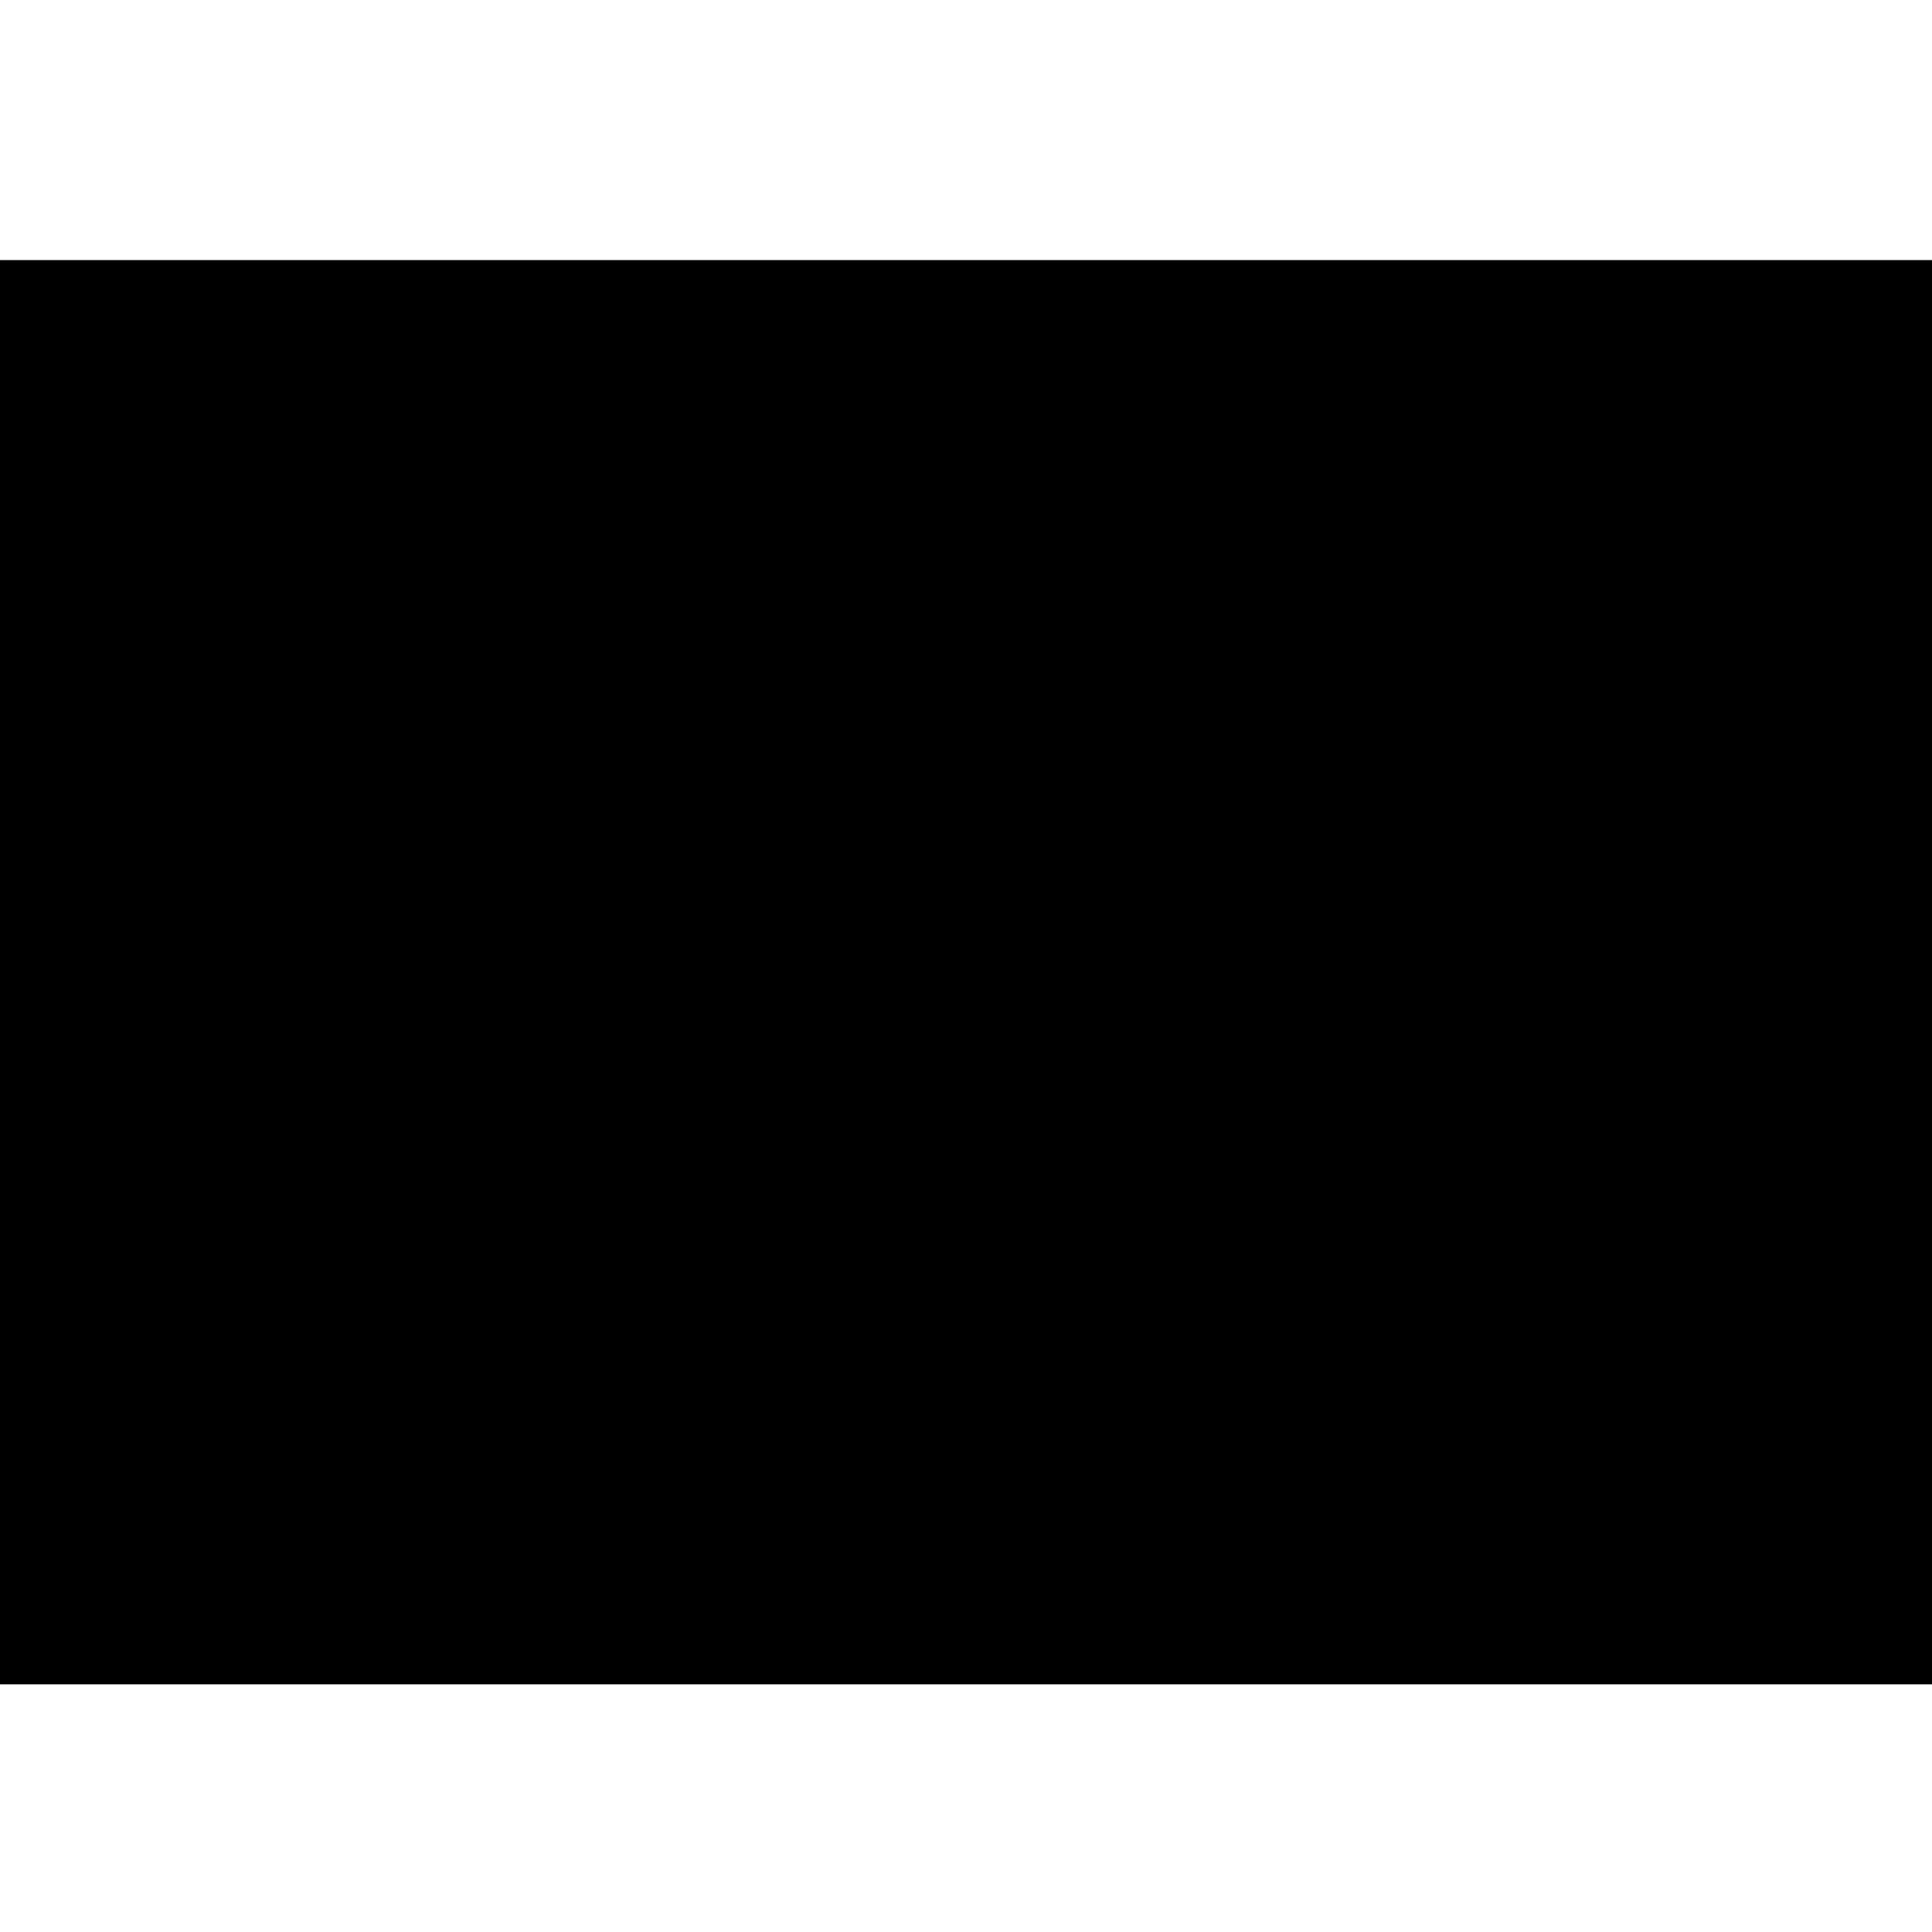
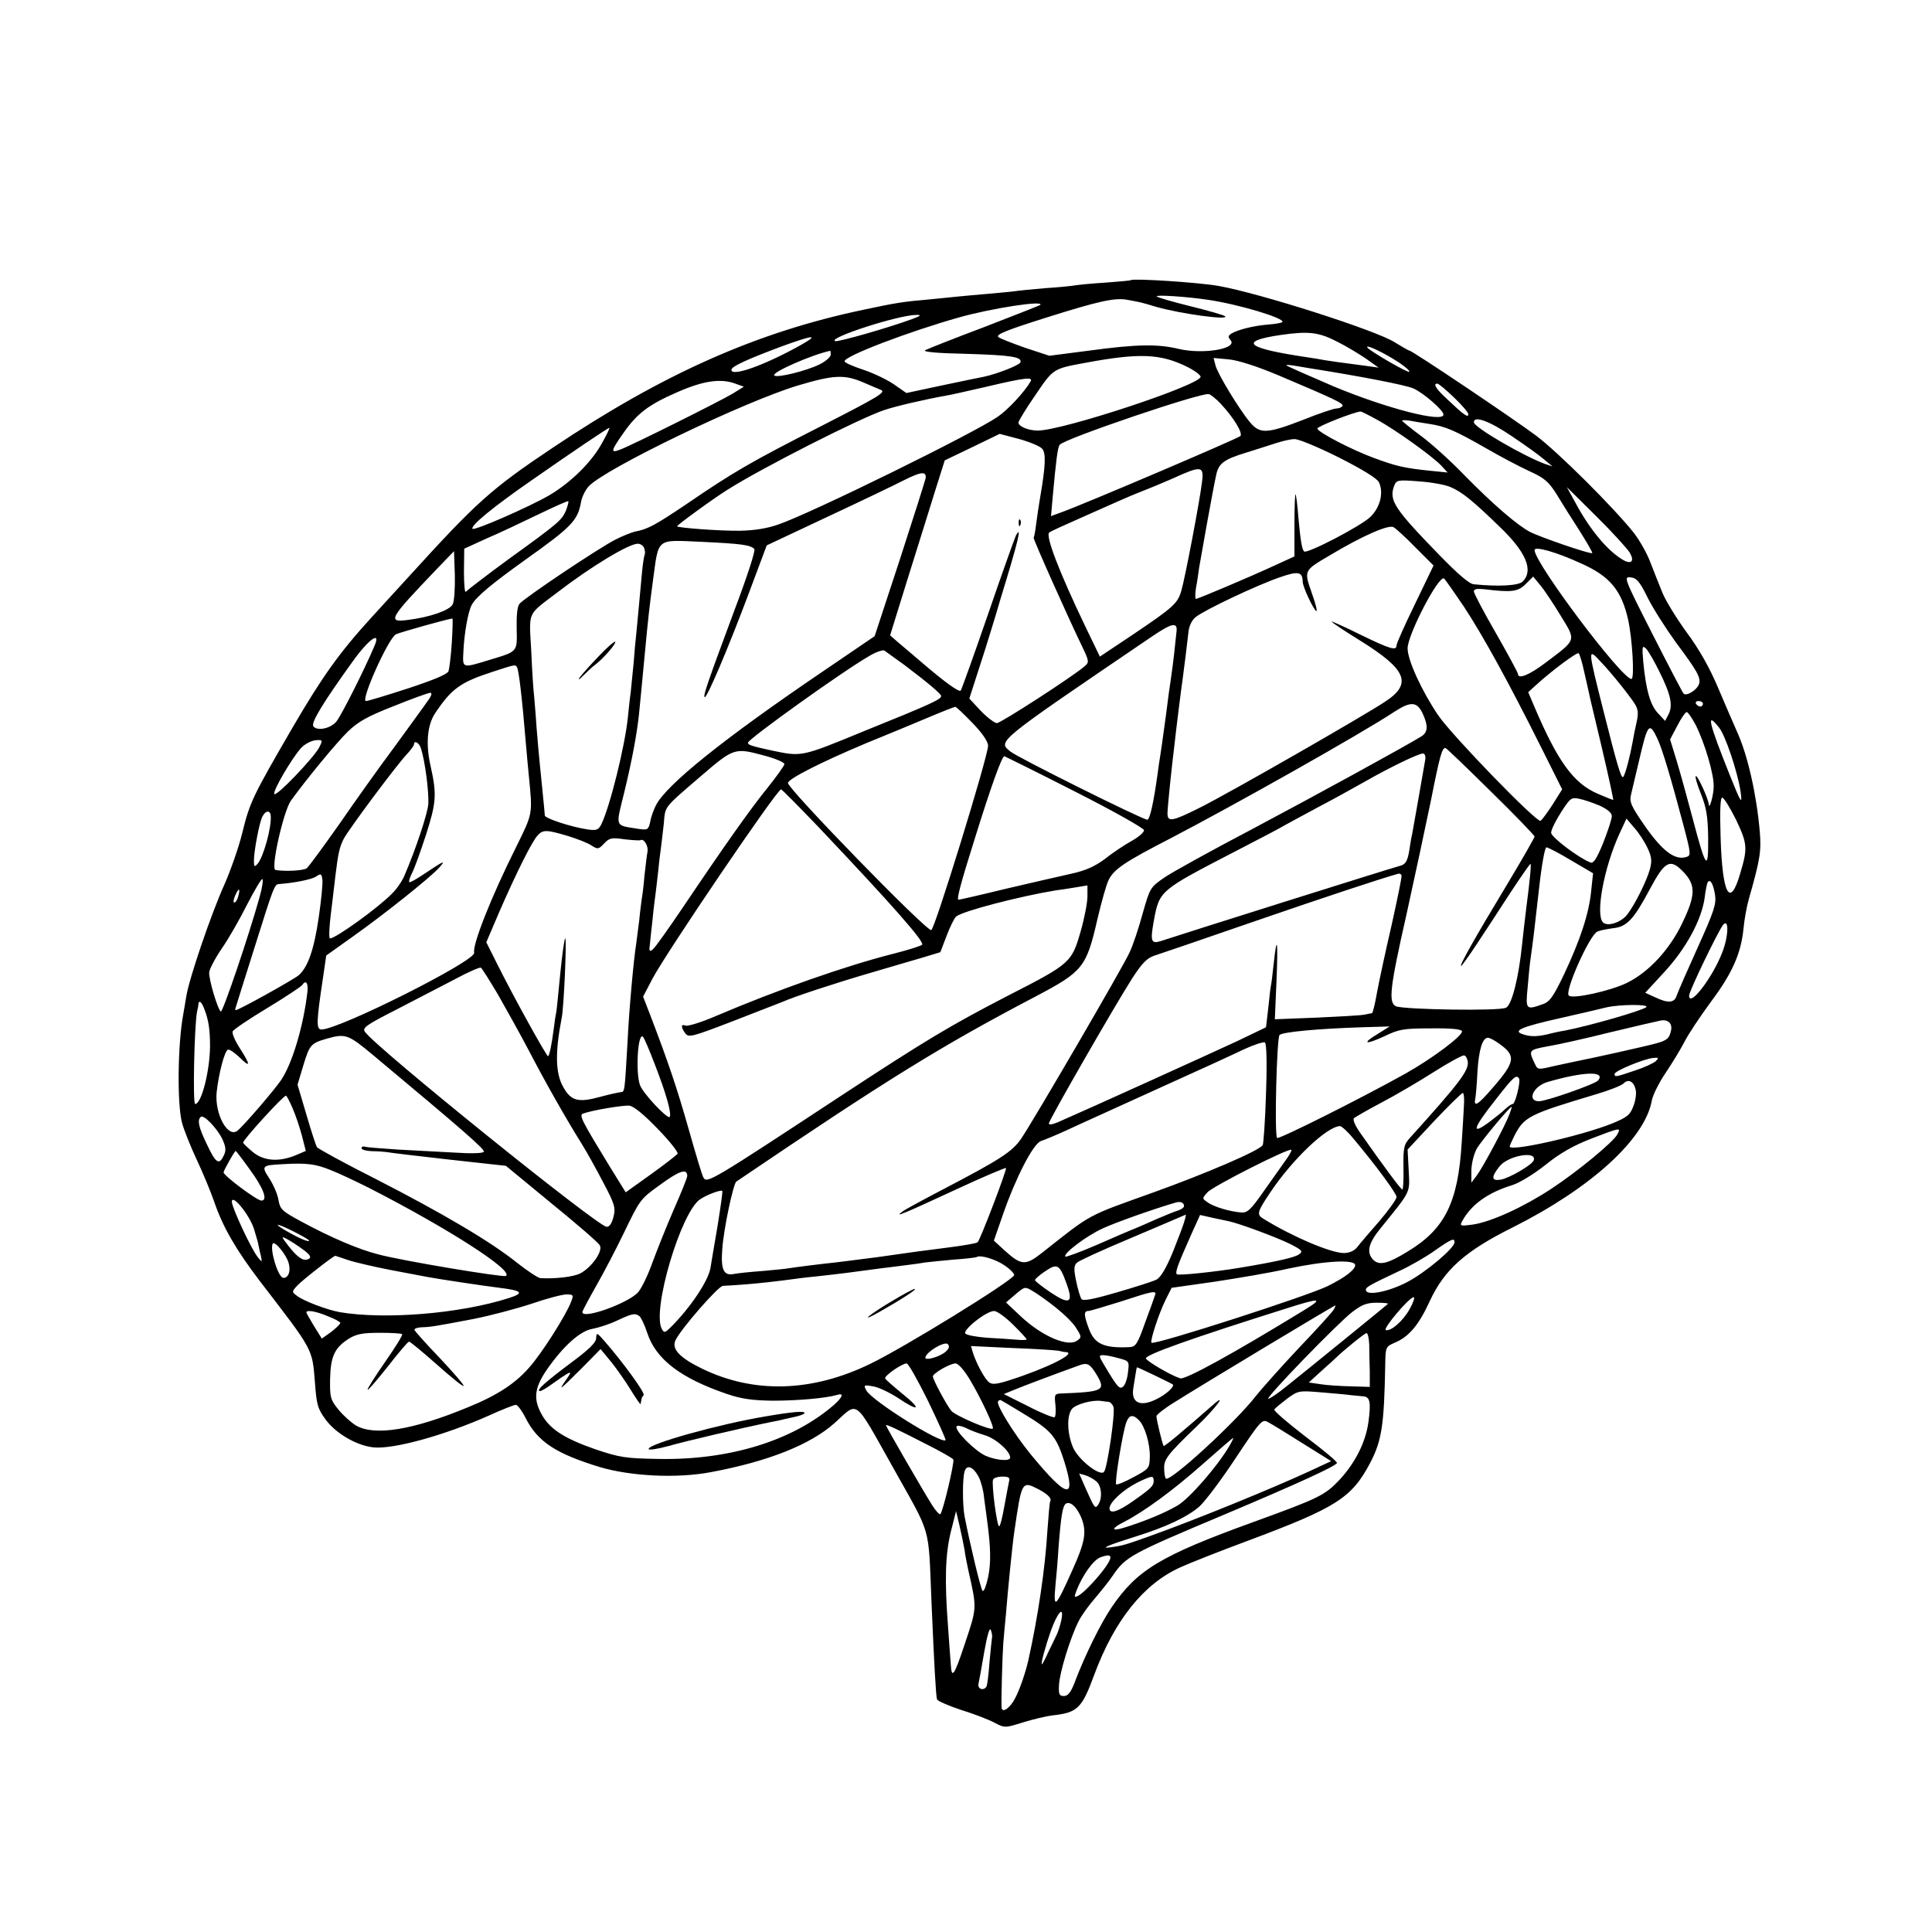
- <svg xmlns="http://www.w3.org/2000/svg" version="1.0" width="156pt" height="156pt" viewBox="0 0 156 156" preserveAspectRatio="xMidYMid meet">
-   <g transform="translate(0,156) scale(0.1,-0.1)" fill="#000000" stroke="none">
-     <path d="M0 775 l0 -575 780 0 780 0 0 575 0 575 -780 0 -780 0 0 -575z" />
+ <svg xmlns="http://www.w3.org/2000/svg" version="1.0" width="700pt" height="700pt" viewBox="0 0 700 700" preserveAspectRatio="xMidYMid meet">
+   <g transform="translate(0,700) scale(0.1,-0.1)" fill="#000000" stroke="none">
+     <path d="M4097 5985 c-1 -2 -42 -5 -92 -9 -49 -3 -99 -8 -110 -10 -11 -2 -59 -7 -107 -10 -48 -4 -98 -9 -110 -11 -13 -2 -59 -6 -103 -10 -44 -4 -93 -8 -110 -10 -16 -2 -61 -6 -100 -10 -93 -8 -123 -13 -235 -37 -388 -81 -729 -233 -1130 -502 -221 -148 -273 -195 -515 -461 -49 -54 -112 -122 -138 -151 -117 -128 -179 -215 -287 -400 -145 -250 -155 -270 -183 -385 -13 -52 -42 -134 -64 -184 -48 -106 -128 -341 -138 -405 -4 -25 -9 -54 -11 -65 -20 -105 -23 -327 -4 -395 7 -25 30 -83 52 -130 22 -47 51 -116 64 -154 32 -93 79 -174 165 -287 196 -255 190 -244 200 -367 6 -83 10 -96 40 -137 37 -49 110 -92 171 -99 71 -8 255 42 419 115 48 22 92 39 98 39 6 0 22 -21 35 -47 44 -87 110 -130 271 -179 113 -33 278 -41 400 -18 209 39 362 100 450 179 86 78 68 92 210 -161 142 -254 128 -204 140 -489 10 -234 16 -339 20 -352 2 -6 41 -23 86 -38 46 -14 100 -35 121 -46 38 -20 39 -20 103 0 35 11 85 23 110 26 89 10 105 25 150 148 73 196 178 328 311 388 35 16 144 59 241 95 324 121 380 156 447 283 43 82 51 138 55 359 1 61 2 63 34 77 51 21 87 63 127 150 53 115 128 182 303 269 282 142 477 319 502 459 4 21 27 66 50 100 23 34 54 85 68 112 14 28 57 92 95 144 79 105 110 177 119 266 3 33 12 83 20 110 40 140 45 171 39 242 -12 137 -44 277 -82 361 -13 29 -44 101 -69 160 -31 73 -68 139 -114 201 -37 51 -77 116 -88 144 -12 29 -31 78 -44 111 -12 32 -39 79 -59 105 -73 92 -276 294 -355 353 -83 62 -449 308 -459 308 -3 0 -27 14 -53 30 -67 43 -490 178 -638 204 -74 13 -308 28 -318 21z m278 -71 c112 -16 284 -68 271 -81 -3 -3 -26 -7 -52 -9 -52 -4 -111 -19 -133 -33 -12 -8 -12 -12 -2 -24 25 -31 -101 -52 -189 -31 -76 18 -151 17 -321 -6 l-147 -19 -88 29 c-48 17 -92 34 -97 39 -9 9 30 25 173 70 187 59 248 73 293 65 53 -10 43 -7 107 -26 88 -25 263 -49 249 -34 -4 4 -59 20 -124 36 -65 16 -120 32 -124 36 -6 7 111 -1 184 -12z m-606 -19 c-3 -2 -94 -38 -203 -80 -109 -41 -205 -79 -214 -84 -10 -6 47 -11 149 -13 163 -5 203 -11 196 -31 -3 -10 -85 -42 -132 -52 -11 -2 -79 -16 -150 -31 l-131 -28 -46 32 c-25 17 -75 41 -112 53 -36 12 -66 25 -66 30 0 19 231 107 415 159 117 33 311 63 294 45z m-464 -51 c-84 -31 -269 -84 -279 -80 -30 11 230 95 294 95 20 0 17 -3 -15 -15z m1542 -83 c32 -16 78 -44 103 -61 l45 -32 -50 7 c-100 13 -120 16 -145 20 -14 3 -41 7 -60 10 -224 33 -256 58 -102 81 103 15 140 11 209 -25z m-1947 -12 c-133 -74 -250 -115 -250 -89 0 12 54 37 185 86 113 41 136 43 65 3z m2168 -62 c24 -16 41 -31 38 -34 -5 -5 -143 75 -152 88 -8 14 64 -21 114 -54z m-2058 28 c0 -8 -18 -24 -40 -35 -48 -24 -158 -51 -165 -40 -7 12 137 75 203 89 1 1 2 -6 2 -14z m1293 -45 c26 -13 47 -29 47 -35 0 -30 -500 -195 -590 -195 -34 0 -70 15 -70 29 0 5 27 50 61 99 65 96 64 96 179 117 198 37 275 34 373 -15z m327 -29 c203 -86 240 -103 234 -112 -3 -5 -13 -9 -22 -9 -9 0 -63 -18 -120 -41 -132 -51 -157 -52 -193 -9 -40 48 -117 175 -125 206 l-7 27 54 -5 c34 -3 100 -24 179 -57z m120 24 c183 -29 342 -60 370 -72 34 -14 110 -79 110 -95 0 -31 -206 22 -398 102 -91 39 -168 73 -171 76 -3 3 10 2 29 -1 19 -3 46 -8 60 -10z m-1621 -51 c20 -9 47 -20 61 -26 22 -8 2 -21 -215 -132 -255 -130 -316 -165 -490 -284 -110 -74 -139 -90 -184 -98 -13 -3 -46 -16 -73 -30 -62 -32 -328 -210 -346 -232 -8 -10 -11 -43 -10 -90 2 -84 4 -82 -92 -111 -108 -33 -104 -34 -101 29 3 66 17 144 30 168 16 30 73 77 196 165 166 118 188 141 200 207 3 19 16 45 28 58 61 65 562 306 757 365 131 39 169 41 239 11z m605 4 c-22 -38 -81 -102 -119 -128 -87 -60 -675 -349 -794 -390 -42 -15 -89 -22 -140 -23 -69 -1 -221 10 -228 16 -2 3 129 99 182 132 124 79 479 259 568 289 41 14 148 39 227 53 14 2 79 17 145 32 139 33 169 36 159 19z m-1067 -9 l28 -10 -40 -25 c-45 -27 -367 -188 -408 -203 -36 -14 -34 -5 11 59 50 72 92 104 198 150 94 41 157 50 211 29z m2601 -49 c28 -27 52 -54 52 -61 0 -14 -17 -2 -77 55 -41 38 -52 56 -35 56 4 0 31 -22 60 -50z m-844 -24 c48 -52 80 -106 70 -116 -9 -9 -569 -248 -648 -276 l-38 -14 6 68 c12 132 18 180 25 190 13 21 517 192 541 184 8 -2 28 -19 44 -36z m564 -56 c67 -36 203 -134 234 -167 l23 -25 -60 6 c-98 10 -126 17 -205 46 -80 29 -203 93 -207 107 -3 7 134 61 157 62 3 0 29 -13 58 -29z m191 -16 c59 -9 93 -24 205 -88 50 -29 120 -66 157 -83 55 -25 70 -38 99 -84 18 -30 55 -89 83 -132 27 -43 48 -79 46 -81 -6 -5 -187 57 -226 77 -47 25 -136 102 -238 206 -49 51 -120 115 -157 142 -38 28 -68 53 -68 55 0 2 12 2 27 0 14 -3 47 -8 72 -12z m298 -44 c48 -32 102 -71 118 -85 l30 -25 -27 9 c-79 29 -258 133 -258 151 0 25 56 5 137 -50z m-3294 -22 c-37 -70 -113 -145 -192 -192 -74 -43 -271 -129 -279 -122 -9 10 73 78 213 175 152 106 278 191 283 191 2 0 -9 -24 -25 -52z m1594 -25 c13 -17 11 -63 -8 -173 -5 -30 -12 -75 -15 -100 -3 -25 -7 -46 -9 -48 -3 -3 127 -294 178 -399 23 -48 23 -53 8 -66 -39 -35 -305 -207 -319 -207 -8 0 -35 20 -58 44 l-42 45 30 93 c17 51 39 122 50 158 11 36 26 85 33 110 64 208 79 271 56 230 -4 -8 -50 -136 -101 -285 -51 -148 -96 -273 -99 -277 -6 -7 -55 28 -145 105 -27 23 -63 54 -80 68 l-31 27 63 203 c35 112 80 255 99 317 l36 114 100 48 99 48 72 -19 c39 -11 77 -27 83 -36z m1073 -30 c85 -43 139 -76 146 -90 18 -38 5 -91 -31 -126 -34 -33 -230 -135 -240 -125 -8 8 -13 39 -21 126 -3 42 -8 79 -10 81 -2 2 -4 -47 -4 -111 l0 -114 -72 -33 c-93 -43 -278 -121 -285 -121 -3 0 -3 17 0 38 4 20 9 55 12 77 7 42 49 277 61 332 9 44 27 58 109 83 39 12 88 28 110 35 22 7 51 14 65 14 14 1 86 -29 160 -66z m-495 -90 c-8 -68 -62 -351 -75 -394 -13 -45 -28 -59 -175 -158 l-120 -80 -54 112 c-94 196 -145 329 -129 338 7 5 56 27 108 50 52 23 113 50 135 60 22 10 69 30 105 44 36 14 79 33 96 40 107 49 117 48 109 -12z m-1001 16 c-1 -8 -43 -140 -93 -294 l-92 -280 -191 -130 c-358 -243 -563 -408 -601 -482 -8 -15 -18 -42 -21 -60 -7 -30 -9 -31 -44 -26 -86 14 -82 3 -50 133 27 111 45 207 53 280 5 52 14 142 20 208 13 140 18 183 31 280 21 155 10 146 173 139 146 -7 179 -11 194 -26 5 -5 -24 -95 -72 -222 -95 -256 -114 -309 -108 -315 7 -7 84 174 158 371 l67 179 219 103 c120 56 245 116 278 133 62 31 81 33 79 9z m1902 -34 c40 -17 77 -46 178 -144 96 -92 123 -158 83 -198 -15 -15 -86 -19 -177 -10 -16 1 -58 37 -126 107 -162 167 -182 197 -163 249 9 22 12 23 89 17 44 -3 96 -12 116 -21z m648 -236 c21 -35 5 -47 -31 -23 -53 34 -114 108 -163 199 l-33 60 106 -105 c58 -57 112 -117 121 -131z m-3853 152 c-16 -36 -24 -44 -207 -176 -82 -60 -152 -114 -156 -119 -4 -6 -7 27 -7 73 l1 83 81 37 c45 19 129 59 187 87 58 28 107 50 109 48 2 -2 -2 -16 -8 -33z m3078 -135 l65 -65 -67 -139 c-37 -76 -67 -143 -67 -150 0 -21 -23 -14 -130 38 -56 28 -104 49 -105 48 -2 -2 45 -33 103 -69 169 -105 190 -156 91 -221 -78 -52 -565 -331 -671 -384 -100 -50 -118 -54 -118 -21 0 21 15 166 25 246 2 20 9 77 15 126 6 50 13 101 15 115 6 43 17 134 21 170 2 21 12 43 26 54 30 25 224 117 307 145 66 23 80 19 81 -17 0 -18 38 -99 49 -106 5 -3 -2 26 -16 65 -29 83 -30 81 67 138 117 70 211 111 229 101 9 -5 45 -38 80 -74z m-2795 -2 c3 -9 4 -19 2 -23 -2 -3 -7 -33 -10 -66 -6 -71 -18 -190 -21 -225 -2 -14 -6 -59 -9 -100 -4 -41 -9 -91 -11 -110 -3 -19 -7 -59 -10 -88 -10 -103 -66 -329 -97 -390 -10 -19 -17 -22 -50 -17 -60 9 -153 40 -154 50 0 6 -4 44 -8 85 -4 41 -9 91 -11 110 -2 19 -7 75 -11 125 -3 49 -8 101 -9 115 -2 14 -7 85 -10 158 -8 151 -18 130 95 216 121 93 258 176 291 176 9 0 20 -7 23 -16z m3396 -56 c103 -46 145 -97 169 -203 15 -68 24 -215 12 -215 -35 0 -351 420 -351 467 0 15 79 -7 170 -49z m-4090 -148 c-11 -21 -81 -46 -161 -56 -78 -10 -71 2 109 190 l57 59 3 -86 c1 -48 -2 -96 -8 -107z m3664 -8 c69 -105 160 -270 280 -510 l76 -152 -34 -54 c-19 -30 -39 -56 -44 -60 -14 -8 -320 308 -371 382 -60 89 -111 200 -111 243 0 49 112 265 132 253 4 -3 36 -49 72 -102z m352 -35 c55 -90 57 -83 -56 -168 -59 -45 -100 -61 -100 -41 0 4 -36 71 -80 148 -44 76 -80 145 -80 151 0 9 12 11 39 8 98 -12 121 -9 149 19 l27 27 27 -33 c15 -18 48 -68 74 -111z m314 67 c19 -38 65 -110 101 -160 79 -106 92 -129 85 -152 -7 -22 -46 -46 -56 -35 -4 4 -55 102 -113 216 -103 203 -105 208 -79 205 22 -2 33 -15 62 -74z m-4333 -162 c-3 -48 -9 -95 -12 -104 -4 -11 -55 -32 -146 -62 -77 -25 -146 -46 -153 -46 -21 0 82 230 109 242 15 7 181 54 204 57 2 1 1 -38 -2 -87z m2626 42 c-4 -42 -14 -130 -18 -154 -2 -14 -6 -45 -10 -70 -3 -25 -8 -63 -11 -85 -3 -22 -7 -51 -9 -65 -2 -14 -6 -45 -10 -70 -4 -25 -9 -58 -11 -75 -14 -102 -28 -165 -37 -165 -17 0 -471 226 -496 247 -47 38 -55 31 513 417 71 48 92 53 89 20z m-2907 -56 c-35 -83 -118 -248 -137 -272 -21 -26 -71 -36 -84 -17 -8 14 38 89 144 236 59 82 103 111 77 53z m4657 -93 c41 -82 49 -122 32 -154 l-12 -23 -26 28 c-28 30 -43 83 -53 184 -5 58 -4 63 10 50 8 -8 30 -46 49 -85z m-2738 27 c86 -65 135 -106 135 -114 0 -12 -39 -30 -277 -126 -233 -96 -227 -94 -338 -71 -73 16 -85 20 -85 28 0 13 349 263 441 315 23 14 48 22 53 19 6 -4 38 -27 71 -51z m2465 -27 c8 -33 15 -67 17 -75 1 -8 23 -98 47 -200 24 -102 42 -186 41 -188 -1 -1 -26 9 -56 22 -88 38 -145 117 -229 314 l-23 54 24 22 c61 56 154 125 159 119 4 -5 13 -35 20 -68z m60 37 c36 -37 104 -122 123 -152 12 -19 14 -34 7 -65 -5 -22 -12 -56 -15 -75 -8 -45 -25 -112 -33 -124 -7 -12 -21 35 -72 237 -58 230 -58 231 -10 179z m-3927 -19 c7 -11 19 -116 32 -273 3 -36 8 -90 11 -120 14 -142 15 -135 -46 -259 -91 -182 -159 -355 -152 -383 7 -29 -489 -278 -553 -278 -20 0 -19 27 6 192 l11 76 94 67 c116 82 281 214 314 250 28 31 19 27 -54 -22 -27 -18 -51 -32 -53 -29 -3 2 2 17 10 33 8 15 31 78 51 140 37 116 39 145 16 248 -18 79 -12 147 16 190 60 90 92 113 209 151 80 26 82 27 88 17z m-325 -125 c-12 -18 -66 -91 -118 -163 -53 -71 -143 -197 -200 -280 -58 -82 -111 -155 -119 -161 -12 -9 -81 -12 -113 -6 -18 4 29 213 56 251 56 78 166 211 206 250 36 35 70 55 165 92 66 27 126 48 133 49 9 0 6 -11 -10 -32z m4622 -8 c0 -5 -4 -10 -9 -10 -6 0 -13 5 -16 10 -3 6 1 10 9 10 9 0 16 -4 16 -10z m-1016 -34 c21 -45 20 -69 -4 -84 -58 -36 -385 -215 -615 -337 -143 -75 -284 -153 -314 -173 -54 -37 -54 -38 -81 -132 -14 -52 -35 -115 -47 -140 -22 -50 -349 -611 -394 -677 -32 -46 -77 -75 -274 -178 -71 -37 -139 -74 -150 -81 -41 -29 -15 -18 210 86 82 38 158 70 160 68 4 -5 -94 -262 -103 -269 -4 -4 -52 -12 -107 -19 -115 -15 -104 -13 -257 -35 -64 -8 -131 -17 -150 -19 -58 -6 -152 -18 -169 -21 -9 -2 -52 -6 -95 -10 -43 -3 -91 -8 -106 -11 -36 -7 -47 16 -41 91 5 73 40 237 51 244 549 372 744 492 1083 670 173 91 185 106 225 280 15 64 33 128 41 143 19 39 60 66 223 150 225 117 693 380 815 461 56 36 79 35 99 -7z m-1631 -35 c36 -37 57 -68 57 -83 0 -38 -194 -668 -206 -668 -22 0 -519 511 -519 533 0 15 123 77 285 145 69 28 168 69 220 91 52 22 98 40 101 40 3 1 31 -26 62 -58z m2621 -8 c33 -66 66 -178 65 -222 0 -33 -17 -90 -18 -64 -2 20 -41 106 -47 101 -3 -3 6 -33 19 -65 19 -48 25 -79 26 -159 1 -124 -8 -112 -56 70 -19 72 -45 166 -58 209 l-24 78 26 49 c14 28 30 50 34 50 5 0 19 -21 33 -47z m85 -10 c22 -27 66 -158 77 -228 8 -54 2 -45 -36 50 -80 200 -90 241 -41 178z m-224 -39 c18 -38 50 -146 95 -316 27 -102 27 -108 10 -113 -41 -13 -86 21 -148 109 -54 78 -59 90 -52 119 4 18 18 75 30 127 30 129 36 135 65 74z m-4849 -33 c-20 -37 -153 -177 -162 -168 -8 8 64 131 97 167 13 14 36 26 52 28 27 2 27 1 13 -27z m369 -2 c15 -46 29 -156 27 -201 -2 -34 -46 -166 -86 -259 -8 -20 -29 -51 -46 -67 -52 -53 -204 -162 -224 -162 -6 0 -3 49 9 140 2 19 7 58 10 85 10 82 15 106 30 135 18 35 189 264 227 305 15 16 28 33 28 38 0 16 19 6 25 -14z m1317 -58 c-1 -6 -28 -44 -60 -84 -61 -75 -156 -209 -310 -438 -51 -75 -98 -142 -107 -149 -12 -10 -14 -7 -10 22 2 18 6 60 10 93 3 33 8 71 10 85 2 14 6 52 10 85 3 33 8 71 10 85 2 14 6 52 10 85 6 66 -4 54 138 176 114 98 120 100 220 73 47 -12 81 -27 79 -33z m2559 -98 c88 -86 159 -160 159 -164 0 -4 -44 -81 -98 -171 -117 -194 -176 -298 -168 -298 2 0 29 37 59 83 30 45 84 128 121 185 37 56 69 102 71 102 4 0 -2 -59 -15 -160 -5 -41 -12 -100 -15 -130 -12 -120 -37 -220 -58 -231 -22 -13 -370 -7 -399 5 -28 13 -23 64 38 333 30 136 70 323 89 415 32 162 40 188 52 188 3 0 77 -71 164 -157z m-237 115 c-6 -37 -46 -262 -48 -273 -2 -5 -6 -31 -10 -57 -6 -36 -13 -49 -30 -54 -51 -14 -815 -255 -868 -273 -37 -12 -41 -3 -28 70 21 113 19 111 295 254 83 43 164 85 180 95 17 9 71 39 120 65 50 26 126 68 170 93 93 53 195 102 211 102 6 0 10 -10 8 -22z m-1269 -116 c140 -71 250 -133 250 -140 0 -8 -20 -25 -45 -39 -25 -14 -68 -42 -95 -64 -38 -28 -70 -43 -125 -55 -41 -9 -149 -34 -239 -55 -90 -22 -165 -39 -168 -39 -8 0 7 57 58 219 60 193 99 301 108 301 3 -1 119 -58 256 -128z m-929 -129 c268 -283 385 -416 375 -426 -4 -4 -50 -19 -102 -32 -174 -44 -419 -130 -647 -227 -51 -22 -100 -37 -108 -34 -17 7 -18 -5 -1 -28 12 -16 24 -13 172 44 88 34 169 66 180 70 42 19 195 69 315 104 69 20 155 46 191 56 l66 20 23 60 c12 32 28 64 34 69 23 20 233 74 361 95 17 2 49 7 73 11 l42 7 0 -40 c0 -22 -11 -80 -25 -128 -32 -111 -37 -116 -260 -230 -213 -110 -301 -163 -612 -367 -462 -304 -482 -316 -494 -294 -5 7 -28 85 -53 173 -42 148 -73 241 -140 416 l-26 67 34 65 c49 93 451 686 466 686 3 0 64 -62 136 -137z m2830 78 c28 -13 44 -26 44 -38 0 -10 -14 -53 -31 -96 -23 -57 -36 -77 -46 -72 -43 16 -143 92 -143 108 0 10 16 43 36 74 33 51 37 55 65 49 17 -3 51 -15 75 -25z m494 -51 c41 -87 43 -102 15 -195 -37 -128 -65 -76 -71 133 -3 96 -1 142 6 142 6 0 28 -36 50 -80z m-5309 13 c3 -42 -27 -150 -48 -173 -11 -12 -13 -11 -13 11 0 36 20 141 31 161 12 23 29 23 30 1z m4989 -117 c14 -30 16 -45 8 -75 -12 -43 -52 -124 -81 -163 -21 -29 -72 -47 -89 -30 -28 28 3 197 59 320 l26 56 29 -34 c17 -19 38 -52 48 -74z m-3912 45 c35 -11 74 -26 86 -35 22 -14 25 -13 45 8 19 20 27 22 74 15 28 -3 55 -5 58 -3 12 7 29 -22 25 -42 -2 -10 -7 -50 -11 -87 -3 -37 -8 -76 -10 -85 -1 -9 -6 -44 -9 -77 -4 -33 -9 -71 -11 -85 -9 -55 -26 -241 -31 -350 -11 -189 -10 -187 -26 -187 -7 -1 -40 -8 -73 -17 -80 -22 -106 -15 -134 35 -29 50 -30 127 -6 250 8 37 19 289 13 289 -3 0 -11 -57 -18 -127 -7 -71 -13 -135 -15 -143 -2 -8 -6 -35 -9 -60 -8 -60 -15 -92 -20 -97 -4 -4 -127 218 -189 343 l-35 70 47 110 c61 140 118 254 138 276 20 23 33 22 111 -1z m3634 -88 l80 -47 -7 -65 c-8 -82 -40 -178 -99 -303 -39 -81 -51 -98 -78 -107 -59 -21 -61 -19 -53 62 3 39 8 88 11 107 8 57 12 87 30 248 9 83 21 152 27 152 5 0 46 -21 89 -47z m409 -44 c44 -47 42 -84 -6 -184 -46 -96 -121 -177 -200 -216 -59 -29 -198 -60 -211 -46 -16 15 76 221 104 232 9 4 35 9 57 12 49 5 74 31 133 142 55 103 74 112 123 60z m-4946 -162 c-17 -117 -39 -180 -72 -210 -17 -15 -218 -127 -229 -127 -2 0 -2 6 1 13 2 6 31 100 65 207 73 232 74 236 92 237 53 4 116 16 133 27 18 12 20 11 23 -11 2 -13 -4 -74 -13 -136z m3887 -29 c-22 -95 -46 -206 -53 -245 -7 -40 -15 -73 -18 -74 -3 0 -15 -3 -26 -5 -11 -3 -89 -7 -173 -11 l-153 -6 6 139 c6 145 2 174 -10 64 -4 -36 -8 -72 -10 -80 -2 -8 -6 -46 -10 -84 l-8 -68 -104 -50 c-88 -41 -544 -248 -650 -294 -18 -8 -33 -10 -33 -5 0 12 240 429 302 526 35 54 53 73 79 82 19 6 180 61 359 123 267 92 461 156 525 174 6 2 11 -1 13 -5 2 -5 -15 -86 -36 -181z m-4102 100 c-38 -137 -133 -417 -140 -413 -11 7 -44 117 -42 142 1 12 22 52 46 87 25 36 66 108 92 160 27 52 51 93 55 91 3 -3 -1 -33 -11 -67z m5274 9 c5 -32 -4 -60 -63 -190 -38 -84 -72 -162 -76 -174 -8 -27 -31 -29 -79 -6 l-35 16 70 76 c78 85 133 186 145 266 3 28 9 54 11 58 9 15 21 -6 27 -46z m-5351 -5 c-3 -12 -9 -22 -14 -22 -5 0 -3 11 3 25 13 30 20 28 11 -3z m5377 -203 c-35 -91 -120 -202 -120 -156 0 16 105 233 123 256 22 26 20 -42 -3 -100z m-4436 -152 c29 -51 81 -144 114 -207 59 -113 129 -237 190 -335 17 -27 52 -90 77 -138 42 -79 46 -93 38 -125 -6 -24 -14 -37 -25 -37 -31 0 -842 654 -876 707 -10 14 6 25 116 81 70 36 165 86 212 110 46 25 88 43 92 41 5 -3 32 -47 62 -97z m-690 11 c-14 -124 -55 -262 -96 -322 -26 -38 -137 -167 -158 -183 -35 -27 -83 62 -75 140 8 71 29 150 41 154 5 2 24 -11 42 -28 40 -40 41 -29 1 33 -17 26 -29 54 -26 61 2 6 59 45 126 85 66 40 123 78 126 83 13 20 22 8 19 -23z m-374 -63 c16 -41 21 -76 21 -137 -1 -89 -31 -208 -54 -208 -9 0 -3 283 7 335 3 11 5 23 5 28 2 15 12 6 21 -18z m5225 6 c-16 -13 -203 -67 -295 -85 -14 -2 -43 -8 -65 -14 -41 -9 -64 -8 -91 2 -32 12 1 26 134 56 75 17 153 35 172 40 47 11 156 12 145 1z m90 -82 c-6 -31 -14 -38 -53 -49 -35 -10 -233 -54 -290 -65 -15 -3 -52 -11 -84 -18 -54 -13 -57 -13 -66 7 -25 51 -24 52 46 65 37 6 139 29 227 51 88 21 169 40 180 42 27 6 44 -9 40 -33z m-1063 -15 c-60 -36 -46 -41 25 -8 52 25 69 28 167 28 73 1 110 -3 113 -10 5 -15 -107 -99 -205 -154 -167 -93 -461 -240 -465 -233 -10 16 -1 363 9 373 11 11 140 23 299 28 l100 3 -43 -27z m-3640 -77 c328 -274 406 -342 401 -350 -3 -6 -48 -7 -107 -3 -55 3 -148 8 -206 11 -58 4 -111 8 -117 10 -7 3 -13 0 -13 -5 0 -6 17 -10 38 -11 20 0 44 -2 52 -3 8 -2 109 -14 224 -27 l209 -23 165 -136 c91 -74 170 -142 175 -152 13 -20 -29 -80 -71 -102 -24 -12 -88 -20 -144 -17 -9 1 -47 26 -85 56 -93 75 -269 179 -513 304 -113 57 -208 109 -212 115 -3 5 -21 59 -38 118 l-32 108 21 70 c23 75 27 80 86 97 67 19 77 15 167 -60z m1020 -32 c42 -108 63 -183 54 -192 -8 -8 -96 85 -107 115 -17 45 -8 196 11 175 4 -4 23 -48 42 -98z m3059 74 c63 -44 60 -66 -25 -163 -50 -58 -67 -69 -61 -38 2 9 6 53 8 98 5 80 18 124 38 124 6 0 24 -9 40 -21z m-844 -181 c-3 -98 -9 -182 -12 -187 -12 -20 -206 -103 -395 -171 -245 -88 -221 -74 -403 -218 -62 -49 -76 -48 -139 9 l-37 34 33 95 c47 135 110 257 138 266 12 4 54 21 93 39 38 18 185 84 325 148 140 63 284 129 319 146 35 16 69 27 74 24 6 -4 8 -73 4 -185z m731 116 c5 -32 -31 -79 -208 -275 -23 -25 -26 -35 -25 -108 1 -45 -1 -81 -4 -81 -6 1 -69 86 -151 203 -20 28 -30 51 -24 56 5 4 50 30 99 56 50 26 135 76 190 111 55 35 105 62 110 60 6 -1 11 -11 13 -22z m681 1 c-8 -7 -42 -23 -76 -34 -71 -24 -73 -24 -73 -12 0 11 110 56 141 58 19 2 20 0 8 -12z m-209 -70 c-11 -13 -187 -75 -214 -75 -45 0 -21 55 32 70 131 38 211 40 182 5z m-286 7 c6 -11 -14 -92 -23 -92 -4 0 -16 -8 -27 -18 -10 -10 -35 -30 -55 -45 -72 -54 -64 -27 24 84 61 78 71 87 81 71z m422 -39 c4 -13 0 -41 -8 -61 -12 -32 -22 -40 -78 -63 -113 -45 -370 -103 -370 -83 0 3 7 19 16 37 36 71 52 79 296 152 48 14 93 32 100 39 17 18 37 9 44 -21z m-622 -60 c-1 -27 -5 -86 -8 -133 -13 -217 -61 -313 -195 -394 -73 -45 -103 -52 -125 -31 -26 27 -19 60 27 116 111 137 105 125 101 208 l-4 76 96 103 c53 56 100 102 104 102 4 0 6 -21 4 -47z m-4244 -8 c11 -25 26 -70 34 -100 l14 -55 -35 -15 c-62 -26 -117 -22 -157 11 -19 16 -35 31 -35 34 -2 9 145 170 155 170 3 0 13 -20 24 -45z m1323 -75 c43 -44 75 -85 72 -90 -3 -5 -47 -39 -97 -75 l-91 -65 -60 97 c-97 159 -110 183 -95 188 31 12 145 31 168 29 16 -2 52 -31 103 -84z m3086 53 c-15 -41 -97 -194 -119 -223 l-19 -25 0 45 c1 26 9 59 20 79 16 27 118 150 126 151 1 0 -2 -12 -8 -27z m-4663 -91 c12 -27 14 -40 5 -58 -17 -37 -29 -29 -61 39 -30 62 -36 88 -23 100 10 11 60 -41 79 -81z m4099 1 c79 -94 155 -197 155 -210 0 -8 -28 -47 -62 -87 -35 -40 -71 -82 -80 -94 -11 -14 -29 -22 -49 -22 -47 0 -188 60 -291 124 -26 15 -23 25 24 95 80 120 205 239 253 241 6 0 29 -21 50 -47z m955 17 c-15 -28 -142 -133 -239 -197 -100 -66 -220 -121 -286 -130 -44 -6 -47 -5 -37 13 33 60 93 103 181 130 26 8 77 39 120 73 52 42 99 69 165 95 107 41 110 42 96 16z m-1204 -97 c-15 -21 -51 -72 -80 -113 -44 -63 -57 -75 -79 -73 -41 3 -101 21 -122 37 -20 14 -20 14 0 36 19 22 296 162 304 154 2 -2 -8 -21 -23 -41z m-3754 -26 c52 -70 70 -117 45 -117 -16 0 -136 90 -137 102 0 7 40 78 44 78 1 0 23 -28 48 -63z m4655 29 c-5 -16 -87 -64 -119 -70 -35 -6 -36 9 -5 48 31 39 136 58 124 22z m-4360 -35 c29 -11 92 -41 140 -65 291 -149 526 -301 496 -319 -10 -6 -376 55 -462 78 -71 18 -170 60 -281 120 -68 37 -75 43 -81 77 -3 20 -18 55 -33 78 -30 46 -28 48 49 52 85 5 118 1 172 -21z m1293 -22 c0 -6 -22 -61 -49 -122 -27 -62 -61 -148 -77 -191 -15 -43 -38 -91 -51 -107 -34 -40 -203 -101 -203 -73 0 4 22 45 49 93 27 47 72 133 100 191 60 124 60 125 131 176 72 53 100 62 100 33z m110 -180 c-12 -68 -23 -137 -26 -154 -8 -46 -72 -142 -142 -212 -23 -23 -26 -23 -34 -8 -37 66 69 424 139 470 24 16 74 35 80 30 2 -1 -6 -57 -17 -126z m-1680 -11 c7 -24 15 -49 16 -57 2 -8 5 -26 9 -40 5 -25 5 -26 -11 -6 -24 30 -94 180 -94 201 1 30 64 -48 80 -98z m3370 82 c0 -5 -10 -12 -22 -16 -13 -4 -45 -17 -73 -29 -27 -12 -63 -28 -80 -35 -16 -6 -79 -33 -140 -60 -60 -26 -112 -45 -115 -43 -10 10 77 76 137 103 51 23 184 70 263 93 17 5 30 0 30 -13z m2 -52 c-3 -13 -22 -63 -42 -113 -26 -63 -45 -94 -61 -102 -13 -6 -78 -27 -144 -46 -86 -25 -122 -32 -127 -23 -4 6 -13 35 -19 65 -9 43 -8 56 3 66 7 7 90 45 183 84 94 40 179 76 190 81 11 5 21 9 22 9 0 1 -1 -9 -5 -21z m161 -3 c38 -8 175 -59 221 -82 45 -23 48 -27 32 -38 -15 -11 -79 -26 -218 -49 -91 -15 -219 -28 -224 -23 -7 7 3 34 52 144 l32 71 44 -10 c23 -5 51 -11 61 -13z m-3333 -70 c0 -6 -29 5 -70 28 -62 34 -57 40 8 8 34 -17 62 -33 62 -36z m-21 -33 c24 -18 30 -27 20 -33 -18 -11 -41 4 -74 47 -27 35 -27 36 -4 24 13 -7 39 -24 58 -38z m4171 27 c0 -21 -103 -108 -171 -144 -67 -35 -146 -51 -150 -30 -2 11 9 17 121 70 41 19 100 53 130 75 59 41 70 46 70 29z m-4224 -76 c8 -29 -1 -53 -19 -53 -19 0 -50 102 -39 124 7 12 51 -42 58 -71z m214 12 c23 -8 92 -24 153 -36 62 -12 121 -23 132 -25 35 -7 208 -33 265 -40 82 -10 91 -19 34 -37 -177 -57 -451 -79 -614 -51 -44 8 -130 40 -154 59 -19 14 -19 15 0 36 17 19 132 109 139 109 1 0 21 -7 45 -15z m2380 -20 c22 -15 37 -31 34 -36 -15 -25 -396 -260 -520 -320 -211 -103 -421 -109 -608 -19 -83 40 -113 72 -99 103 18 40 155 197 172 198 71 4 104 7 161 13 36 4 76 9 90 11 14 2 52 7 85 10 100 11 128 15 240 30 11 1 47 6 80 10 33 4 68 9 78 11 9 1 54 6 100 10 45 3 83 8 85 9 11 10 69 -7 102 -30z m1270 1 c0 -16 -34 -43 -98 -75 -69 -35 -630 -216 -640 -206 -6 6 27 107 51 155 l22 44 155 22 c85 13 205 33 265 47 135 29 245 35 245 13z m-1046 -66 c26 -71 12 -79 -57 -33 -31 21 -57 41 -57 45 0 4 17 19 37 32 44 30 52 25 77 -44z m-38 -88 c30 -24 64 -57 74 -75 19 -30 19 -33 3 -44 -33 -25 -127 15 -205 88 l-53 50 34 29 c34 29 35 29 63 12 16 -9 54 -36 84 -60z m359 46 c-2 -7 -18 -52 -36 -100 -28 -79 -34 -88 -58 -89 -90 -4 -125 11 -145 65 -19 50 -20 66 -3 66 6 0 59 16 117 34 118 39 131 41 125 24z m-2116 -25 c-18 -48 -107 -188 -151 -237 -51 -59 -117 -102 -223 -145 -198 -82 -337 -105 -405 -66 -18 11 -47 37 -64 58 -29 36 -31 44 -30 112 2 82 17 113 70 146 27 16 50 20 110 20 42 0 79 -2 81 -5 3 -3 -25 -48 -62 -101 -37 -53 -65 -98 -63 -100 2 -3 35 36 74 85 38 49 72 89 76 89 3 1 49 -37 102 -84 53 -47 96 -82 96 -76 0 5 -39 50 -87 101 -49 51 -89 96 -91 101 -2 5 9 9 25 10 33 1 46 3 188 30 61 12 155 37 210 55 55 19 112 34 127 34 26 0 27 -2 17 -27z m3039 -25 c-24 -44 -69 -83 -87 -77 -12 4 85 119 101 119 5 0 -1 -19 -14 -42z m-383 -5 c-258 -158 -431 -253 -449 -247 -32 10 -120 61 -124 72 -4 13 168 74 508 181 125 40 137 38 65 -6z m304 23 c-6 -6 -300 -245 -369 -300 -33 -27 -63 -46 -65 -44 -7 7 252 274 304 314 35 27 53 34 89 34 25 0 43 -2 41 -4z m-196 -20 c-4 -8 -61 -71 -127 -140 -65 -69 -134 -147 -155 -173 -72 -94 -313 -315 -327 -300 -3 3 -6 19 -6 36 -1 34 11 50 120 155 67 64 112 125 56 75 -105 -92 -175 -151 -178 -148 -4 5 -26 95 -26 108 0 5 30 29 68 52 80 51 575 349 580 349 2 0 -1 -6 -5 -14z m-3645 -25 c24 -9 44 -20 45 -24 1 -3 -14 -18 -32 -32 l-35 -25 -28 45 c-15 25 -28 47 -28 50 0 10 36 4 78 -14z m2482 -30 c28 -27 50 -52 50 -54 0 -2 -17 -3 -37 -1 -21 2 -69 5 -106 7 -38 3 -73 9 -79 15 -12 12 75 82 104 82 10 0 41 -22 68 -49z m-1354 31 c6 -4 19 -31 29 -61 31 -96 122 -165 290 -222 53 -18 93 -23 165 -24 89 0 193 9 233 21 25 8 21 -7 -10 -35 -150 -131 -380 -202 -638 -197 -118 2 -139 5 -228 35 -115 40 -169 75 -198 133 -27 52 -21 92 22 155 59 85 120 140 164 148 22 4 63 17 90 30 56 26 65 28 81 17z m2645 -104 c0 -24 1 -68 2 -98 l0 -55 -69 2 c-38 1 -88 4 -111 8 l-41 6 46 42 c26 23 49 44 52 47 25 25 105 90 111 90 5 0 9 -19 10 -42z m-1532 -23 c-21 -21 -82 -38 -76 -22 7 22 70 58 81 47 7 -7 5 -15 -5 -25z m406 1 c11 -3 23 -5 28 -5 39 -4 -71 -59 -206 -102 -47 -15 -63 -16 -74 -7 -16 13 -46 69 -58 107 l-7 24 148 -7 c82 -3 158 -8 169 -10z m218 -27 c38 -10 39 -11 34 -50 -2 -23 -10 -46 -17 -52 -13 -13 -21 -4 -68 75 -21 35 -22 38 -5 38 10 0 35 -5 56 -11z m-690 -156 c36 -75 65 -139 63 -141 -15 -15 -267 143 -287 180 -11 20 -9 21 24 15 20 -3 59 -22 89 -41 78 -53 90 -44 19 13 -34 28 -63 53 -64 57 -2 10 61 54 78 54 6 0 41 -62 78 -137z m150 80 c41 -68 90 -173 84 -179 -8 -8 -134 46 -150 64 -16 19 -67 113 -67 125 0 11 62 47 82 47 10 0 31 -24 51 -57z m461 15 c33 -56 24 -61 -132 -67 -21 -1 -22 -5 -18 -41 2 -22 1 -42 -3 -45 -5 -2 -48 15 -96 40 l-88 44 39 16 c31 13 148 57 234 88 30 11 39 6 64 -35z m275 -34 c8 -7 -23 -36 -58 -53 -59 -30 -93 -14 -85 38 5 32 12 76 13 77 1 2 125 -58 130 -62z m646 -39 c11 -1 30 -3 42 -4 27 -1 31 -20 21 -94 -10 -72 -47 -146 -104 -208 -54 -57 -74 -67 -314 -154 -336 -122 -420 -173 -512 -308 -39 -57 -97 -174 -134 -272 -14 -37 -25 -50 -39 -50 -17 0 -20 6 -18 40 2 45 41 172 71 231 11 22 38 59 60 84 21 25 51 62 65 83 46 67 64 77 402 219 263 111 401 174 409 187 3 4 -49 47 -114 96 -65 50 -116 94 -113 98 3 5 24 22 46 39 41 30 43 30 127 23 47 -4 94 -8 105 -10z m-1190 -65 c106 -64 122 -83 152 -178 43 -139 9 -131 -122 28 -62 76 -126 180 -119 192 3 5 8 7 12 4 4 -2 39 -23 77 -46z m311 41 c7 -1 15 -9 18 -18 8 -19 -22 -223 -34 -236 -15 -17 -91 43 -111 86 -22 49 -25 115 -6 141 13 18 75 35 107 30 8 -1 20 -3 26 -3z m110 -66 c22 -22 41 -85 40 -133 -1 -42 -3 -44 -59 -74 -31 -17 -60 -29 -63 -26 -6 7 24 191 37 225 10 27 24 29 45 8z m593 -84 l104 -65 -84 -39 c-137 -63 -409 -174 -574 -233 -81 -29 -99 -35 -140 -40 -42 -6 -12 7 90 39 109 34 188 71 231 109 20 18 79 96 131 175 89 134 96 142 116 131 12 -6 69 -41 126 -77z m-1362 -4 c50 -25 94 -50 97 -55 5 -9 -37 -188 -47 -198 -3 -3 -16 11 -30 33 -31 49 -167 284 -167 289 0 5 42 -15 147 -69z m211 33 c40 -12 92 -58 92 -81 0 -14 -47 -11 -88 6 -39 17 -115 93 -106 107 3 4 17 2 32 -5 15 -8 46 -20 70 -27z m885 -41 c-43 -73 -144 -189 -187 -214 -48 -28 -119 -57 -193 -80 -48 -15 -48 -3 0 21 72 37 177 114 281 206 61 54 112 98 114 98 2 0 -5 -14 -15 -31z m-907 -110 c8 -16 17 -48 19 -72 3 -23 8 -60 11 -82 14 -104 15 -157 4 -210 -7 -31 -15 -53 -20 -49 -7 8 -45 167 -65 269 -8 41 -8 140 0 164 8 26 31 17 51 -20z m427 -17 c18 -16 22 -58 7 -82 -12 -19 -14 -15 -45 54 l-25 57 22 -6 c13 -4 31 -14 41 -23z m-317 1 c-2 -10 -10 -51 -17 -90 -7 -40 -15 -73 -19 -73 -8 0 -28 152 -22 169 2 6 17 11 34 11 23 0 28 -4 24 -17z m524 1 c0 -17 -8 -26 -75 -73 -54 -38 -85 -48 -85 -26 0 22 50 68 102 94 52 25 58 26 58 5z m-417 -30 c32 -17 49 -33 42 -44 -2 -3 -6 -50 -10 -105 -8 -137 -34 -312 -69 -470 -10 -44 -31 -106 -47 -136 -18 -37 -48 -58 -50 -36 -2 23 3 192 6 232 2 22 6 72 10 110 6 78 24 257 30 295 27 185 27 185 88 154z m154 -101 c21 -52 16 -87 -33 -195 -60 -134 -68 -141 -60 -53 4 39 9 99 11 135 9 117 15 154 27 162 16 9 38 -10 55 -49z m-422 -120 c2 -18 9 -52 14 -75 31 -137 31 -132 -14 -266 -37 -112 -47 -127 -50 -74 -1 15 -6 77 -10 137 -13 169 -10 263 10 345 l19 75 13 -55 c7 -30 15 -70 18 -87z m514 -56 c-29 -42 -80 -96 -101 -108 -16 -8 -17 -7 -8 17 22 57 62 113 88 122 39 14 45 5 21 -31z m-164 -199 c-4 -18 -11 -39 -15 -48 -4 -8 -17 -36 -30 -62 -12 -27 -23 -48 -25 -48 -5 0 13 66 32 120 25 70 50 96 38 38z m-251 -63 c-1 -5 -5 -46 -9 -89 -3 -43 -8 -83 -11 -87 -10 -16 -32 -9 -29 9 2 9 12 62 21 116 11 63 20 92 24 80 4 -10 6 -23 4 -29z" />
+     <path d="M3691 5104 c0 -11 3 -14 6 -6 3 7 2 16 -1 19 -3 4 -6 -2 -5 -13z" />
+     <path d="M2169 4622 c-30 -31 -61 -66 -69 -77 -7 -11 -2 -8 13 7 14 14 34 33 44 40 29 22 77 77 72 83 -3 2 -30 -21 -60 -53z" />
+     <path d="M3232 2286 c-83 -49 -123 -83 -47 -40 81 46 140 84 129 84 -5 0 -42 -20 -82 -44z" />
+     <path d="M2160 2152 c0 -16 -24 -40 -93 -91 -92 -69 -128 -101 -110 -101 5 0 25 12 44 26 19 14 43 30 53 36 17 9 16 6 -4 -23 -29 -41 -23 -37 61 47 l65 66 38 -46 c21 -26 53 -72 72 -103 19 -31 35 -54 35 -50 1 4 2 11 3 16 0 5 4 12 8 16 7 7 -74 118 -141 195 -28 32 -30 33 -31 12z" />
+     <path d="M2773 1868 c-168 -28 -423 -99 -423 -118 0 -5 33 0 73 11 59 17 259 64 367 86 14 3 30 6 35 7 6 2 27 6 48 11 20 4 39 10 41 14 7 10 -37 7 -141 -11z" />
  </g>
</svg>
